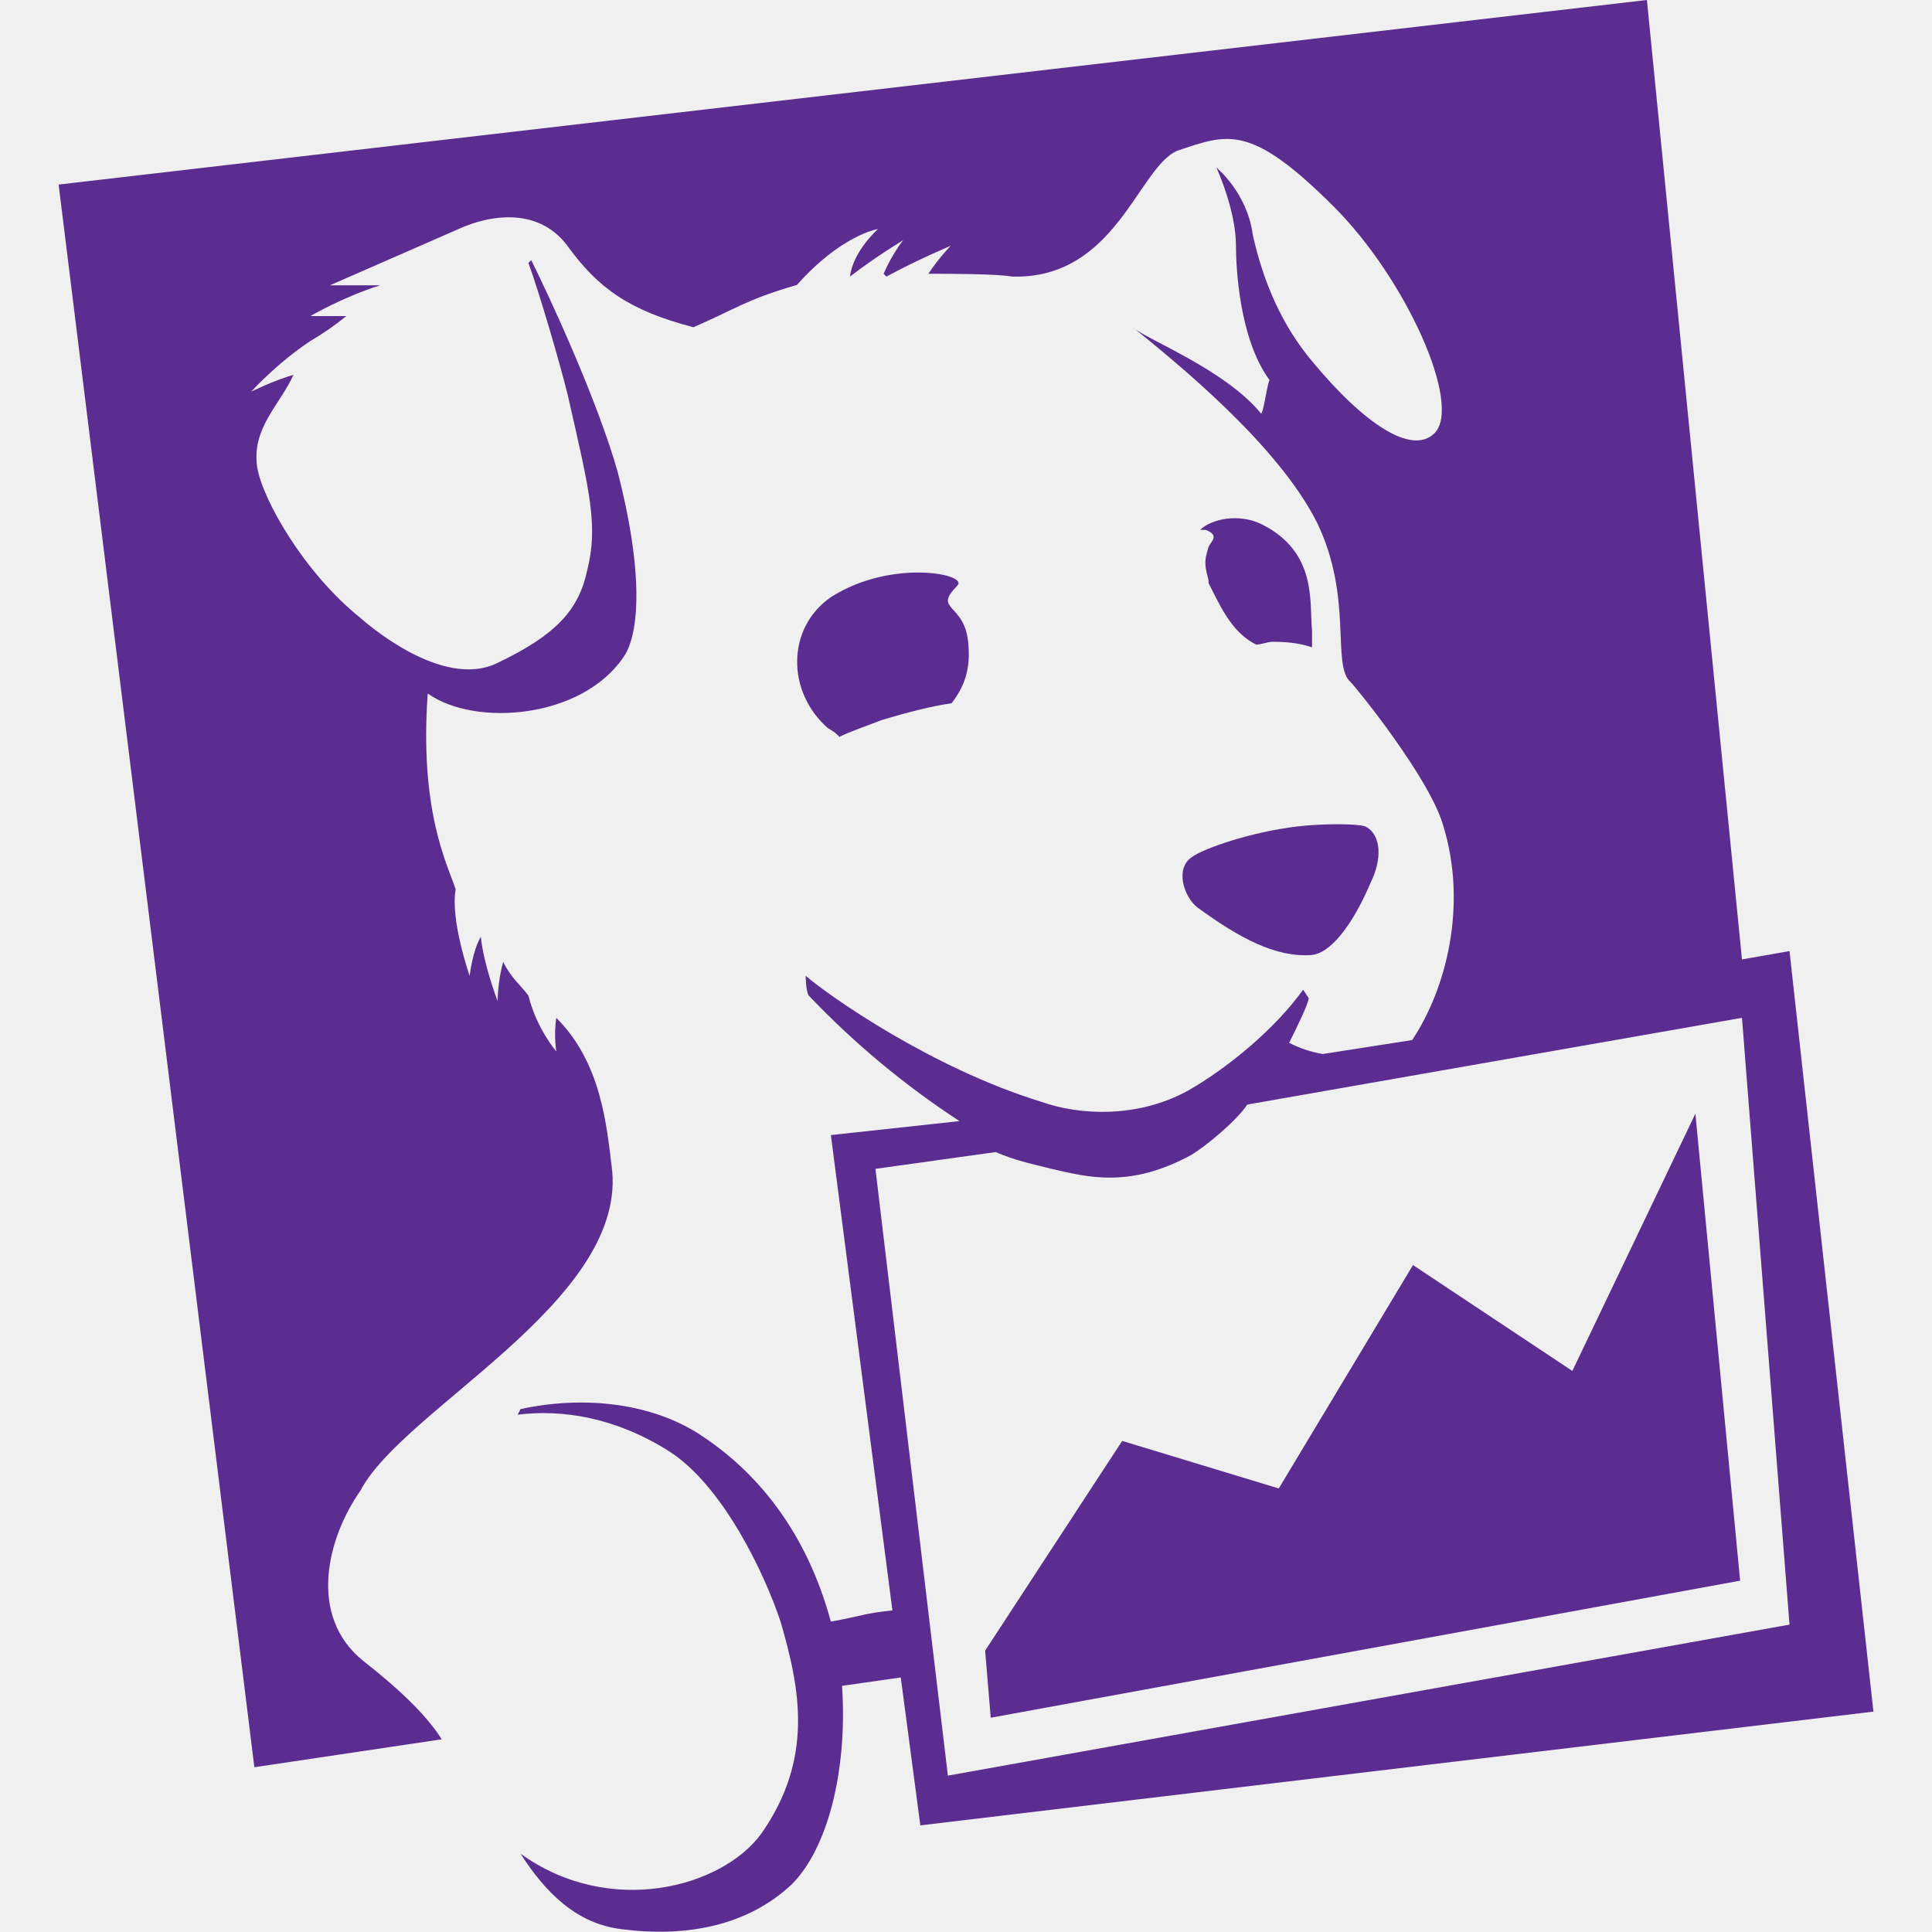
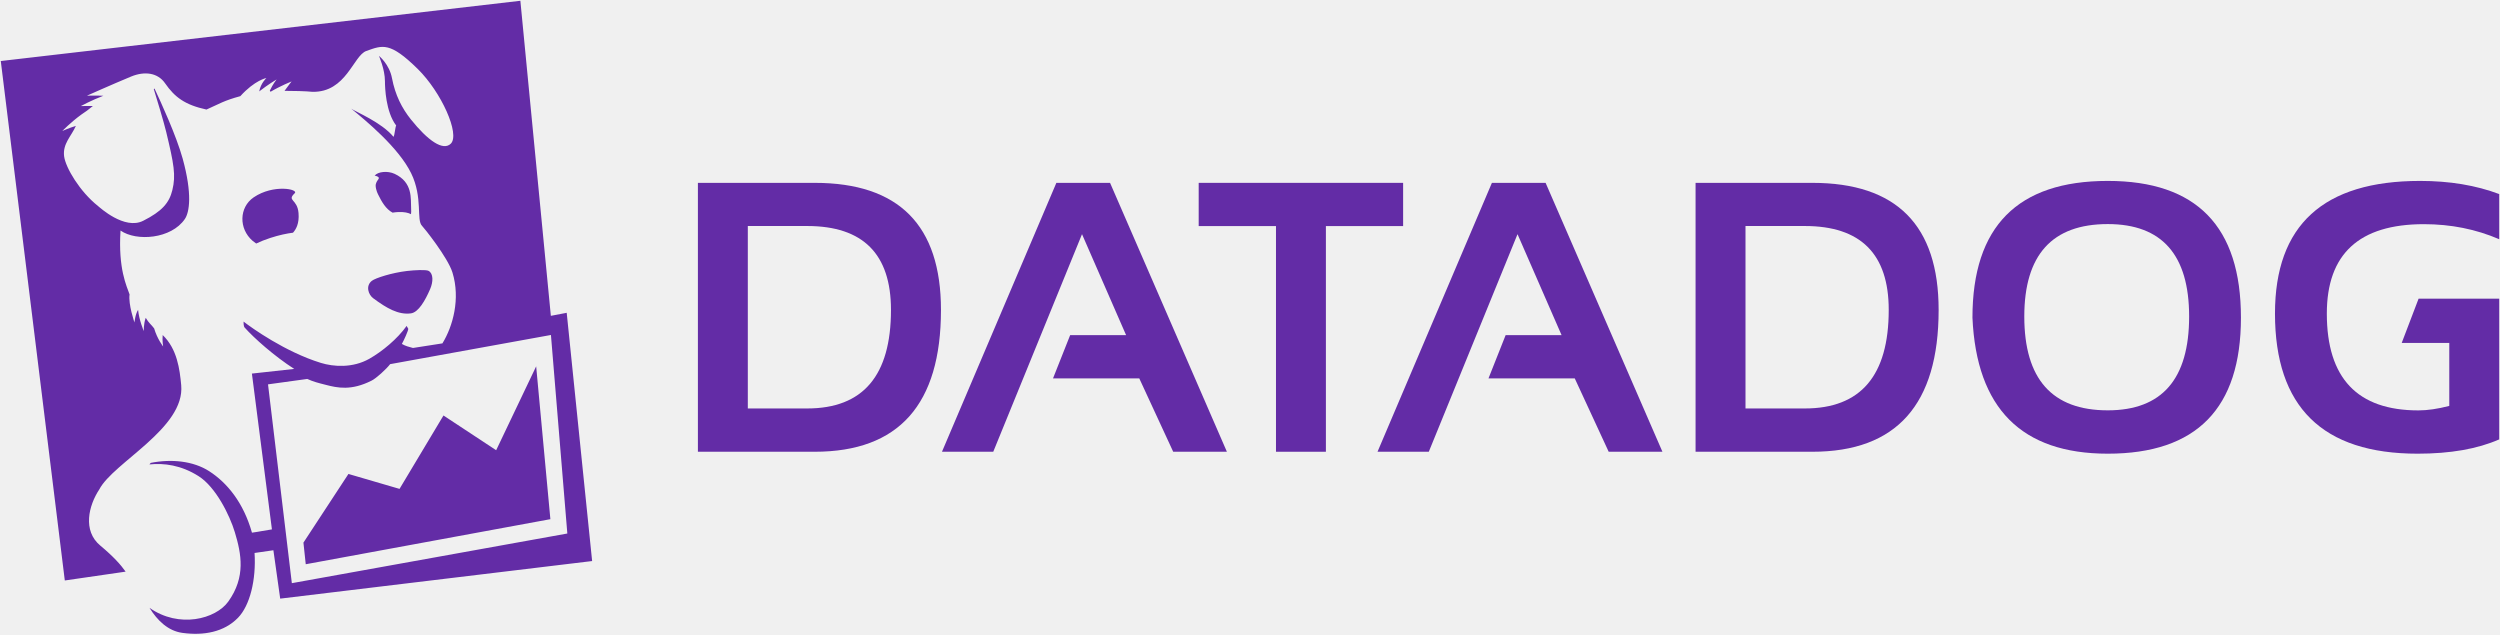
- <svg xmlns="http://www.w3.org/2000/svg" height="64" width="64">
-   <mask id="a" height="69" maskUnits="userSpaceOnUse" width="64.6" x=".1" y="0">
-     <g filter="url(#b)">
-       <path d="m64.8 0h-64.7v69h64.7z" fill="#fff" />
+ <svg xmlns="http://www.w3.org/2000/svg" version="1.1" id="Layer_1" x="0px" y="0px" viewBox="0 0 800.5 203.19" style="enable-background:new 0 0 800.5 203.19;" xml:space="preserve">
+   <style type="text/css">
+ 	.st0{fill-rule:evenodd;clip-rule:evenodd;fill:#632CA6;}
+ </style>
+   <g>
+     <g>
+       <path class="st0" d="M260.87,144.65h-37.4v-86.1h37.4c26.94,0,40.43,13.57,40.43,40.7C301.29,129.51,287.81,144.65,260.87,144.65z     M239.45,130.79h19c17.9,0,26.84-10.51,26.84-31.55c0-17.91-8.95-26.87-26.84-26.87h-19L239.45,130.79L239.45,130.79z" />
+       <polygon class="st0" points="318.04,144.65 301.62,144.65 338.25,58.55 355.44,58.55 392.85,144.65 375.66,144.65 364.8,121.17     337.17,121.17 342.66,107.32 360.58,107.32 346.46,74.98   " />
+       <polygon class="st0" points="383.82,58.55 449.28,58.55 449.28,72.39 424.55,72.39 424.55,144.65 408.57,144.65 408.57,72.39     383.82,72.39   " />
+       <polygon class="st0" points="457.5,144.65 441.08,144.65 477.71,58.55 494.9,58.55 532.31,144.65 515.1,144.65 504.24,121.17     476.61,121.17 482.1,107.32 500.02,107.32 485.91,74.98   " />
+       <path class="st0" d="M580.32,144.65h-37.4v-86.1h37.4c26.96,0,40.43,13.57,40.43,40.7C620.75,129.51,607.28,144.65,580.32,144.65z     M558.91,130.79h19c17.89,0,26.86-10.51,26.86-31.55c0-17.91-8.96-26.87-26.86-26.87h-19V130.79z" />
+       <path class="st0" d="M631.58,101.72c0-29.2,14.45-43.79,43.33-43.79c28.44,0,42.64,14.59,42.64,43.79    c0,29.03-14.21,43.55-42.64,43.55C647.31,145.27,632.87,130.75,631.58,101.72z M674.91,131.39c17.36,0,26.05-10.01,26.05-30.05    c0-19.72-8.69-29.59-26.05-29.59c-17.82,0-26.73,9.87-26.73,29.59C648.18,121.38,657.09,131.39,674.91,131.39z" />
+       <path class="st0" d="M784.26,109.81v20.16c-3.69,0.96-6.99,1.44-9.9,1.44c-19.55,0-29.31-10.34-29.31-31.01    c0-19.09,10.36-28.62,31.07-28.62c8.65,0,16.69,1.61,24.13,4.82V62.14c-7.44-2.8-15.89-4.21-25.34-4.21    c-30.97,0-46.46,14.15-46.46,42.47c0,29.9,15.22,44.87,45.67,44.87c10.47,0,19.17-1.52,26.13-4.58V95.64h-25.82l-5.4,14.16    L784.26,109.81L784.26,109.81z" />
    </g>
-   </mask>
-   <filter id="b" filterUnits="userSpaceOnUse" height="69" width="64.6" x=".1" y="0">
-     <feColorMatrix values="1 0 0 0 0 0 1 0 0 0 0 0 1 0 0 0 0 0 1 0" />
-   </filter>
-   <g fill="#5c2d90">
-     <path d="m57.705 33.717 1.575 20.1-27.88 5.003-2.4-20.1 3.983-.556c.648.278 1.112.37 1.853.556 1.204.278 2.594.648 4.63-.463.463-.278 1.482-1.112 1.853-1.667zm-43.073 23.9c-.463-.74-1.297-1.575-2.594-2.594-1.853-1.482-1.204-4.076-.093-5.65 1.4-2.686 8.707-6.206 8.337-10.56-.185-1.575-.37-3.613-1.853-5.095-.093.556 0 1.112 0 1.112s-.648-.74-.926-1.853c-.278-.37-.556-.556-.834-1.112-.185.648-.185 1.297-.185 1.297s-.463-1.204-.556-2.13c-.278.463-.37 1.297-.37 1.297s-.648-1.853-.463-2.87c-.278-.834-1.204-2.594-.926-6.484 1.575 1.112 5.095.834 6.484-1.204.463-.648.74-2.5-.185-6.114-.648-2.316-2.223-5.743-2.87-7.04l-.093.093c.37 1.02 1.02 3.242 1.297 4.354.74 3.242 1.02 4.354.648 5.836-.278 1.297-1.02 2.13-2.964 3.057-1.853.926-4.446-1.4-4.54-1.482-1.853-1.482-3.242-3.9-3.427-5.002-.185-1.297.74-2.038 1.204-3.057-.648.185-1.4.556-1.4.556s.834-.926 1.945-1.667a9.43 9.43 0 0 0 1.204-.834h-1.192s1.112-.648 2.316-1.02h-1.666l4.446-1.945c1.4-.556 2.686-.37 3.427.648 1.02 1.4 2.038 2.13 4.168 2.686 1.297-.556 1.76-.926 3.427-1.4 1.482-1.667 2.686-1.853 2.686-1.853s-.834.74-.926 1.575c.834-.648 1.76-1.204 1.76-1.204s-.37.463-.648 1.112l.093.093c1.02-.556 2.13-1.02 2.13-1.02s-.37.37-.74.926c.74 0 2.223 0 2.78.093 3.427.093 4.168-3.613 5.465-4.168 1.667-.556 2.408-.926 5.187 1.853 2.408 2.408 4.26 6.577 3.335 7.503-.74.74-2.316-.278-4.076-2.408-.926-1.112-1.575-2.5-1.945-4.168-.185-1.4-1.204-2.223-1.204-2.223s.648 1.4.648 2.594c0 .648.093 3.057 1.112 4.446-.093.185-.185 1.02-.278 1.112-1.204-1.482-3.9-2.5-4.26-2.87 1.482 1.204 4.817 3.9 6.114 6.484 1.204 2.5.463 4.724 1.112 5.28.185.185 2.594 3.15 3.057 4.724.834 2.686.093 5.465-1.02 7.132l-2.964.463a3.92 3.92 0 0 1 -1.112-.371c.185-.37.648-1.297.648-1.482l-.185-.278c-.926 1.297-2.5 2.594-3.798 3.335-1.667.926-3.613.834-4.9.37-3.613-1.112-7.04-3.52-7.78-4.168 0 0 0 .463.093.648a28.07 28.07 0 0 0 5.002 4.168l-4.26.463 2.038 15.747c-.926.093-1.02.185-2.038.37-.834-3.057-2.5-5.002-4.354-6.206-1.575-1.02-3.798-1.297-5.928-.834l-.093.185c1.482-.185 3.242.093 5.002 1.204s3.15 3.983 3.705 5.65c.648 2.223 1.112 4.54-.648 7.04-1.297 1.76-5.002 2.78-7.966.648.834 1.297 1.853 2.316 3.335 2.5 2.13.278 4.168-.093 5.65-1.482 1.204-1.204 1.853-3.798 1.667-6.577l1.945-.278.648 4.9 31.573-3.768-2.78-25.195-1.575.278-3.149-31.783-52.614 6.114 6.484 52.428z" mask="url(#a)" />
-     <path d="m39.665 30.06c1.4 1.02 2.594 1.667 3.798 1.575.74-.093 1.482-1.297 1.945-2.408.37-.74.37-1.575-.185-1.853-.278-.093-1.4-.093-2.223 0-1.575.185-3.15.74-3.52 1.02-.556.37-.278 1.297.185 1.667m.37-10.84v.093l.093.185c.37.74.74 1.482 1.482 1.853.185 0 .37-.093.556-.093.648 0 1.02.093 1.297.185v-.556c-.093-.926.185-2.594-1.667-3.52-.74-.37-1.667-.185-2.038.185h.185c.463.185.185.37.093.556-.093.37-.185.463 0 1.112" />
-     <path d="m31.698 19.407c.463-.37-2.13-.926-4.168.37-1.482 1.02-1.482 3.15-.093 4.354a1.27 1.27 0 0 1 .37.278c.37-.185.926-.37 1.4-.556.926-.278 1.667-.463 2.316-.556.278-.37.648-.926.556-1.945-.093-1.4-1.204-1.112-.37-1.945m15.098 22.5-4.446 7.4-5.187-1.575-4.54 6.947.185 2.223 24.825-4.54-1.482-15.47-4.076 8.522z" />
+     <g>
+       <g>
+         <path class="st0" d="M158.87,144.16L142,133.04l-14.07,23.5l-16.36-4.78l-14.41,21.99l0.74,6.92l78.33-14.43l-4.55-48.94     L158.87,144.16z M85.82,123.07l12.57-1.73c2.03,0.91,3.45,1.26,5.89,1.88c3.8,0.99,8.19,1.94,14.7-1.34     c1.51-0.75,4.67-3.64,5.94-5.28l51.49-9.34l5.25,63.57l-88.21,15.9L85.82,123.07z M181.46,100.16l-5.08,0.97L166.62,0.25     L0.25,19.54l20.5,166.33l19.47-2.83c-1.55-2.22-3.98-4.91-8.11-8.35c-5.74-4.76-3.71-12.86-0.32-17.97     c4.47-8.63,27.54-19.61,26.23-33.41c-0.47-5.02-1.27-11.55-5.93-16.03c-0.17,1.86,0.14,3.65,0.14,3.65s-1.91-2.44-2.87-5.77     c-0.95-1.28-1.69-1.68-2.7-3.39c-0.72,1.97-0.62,4.26-0.62,4.26s-1.56-3.7-1.82-6.82c-0.93,1.4-1.16,4.05-1.16,4.05     s-2.03-5.83-1.57-8.97c-0.93-2.73-3.68-8.15-2.9-20.47c5.08,3.56,16.26,2.71,20.61-3.71c1.45-2.13,2.44-7.93-0.72-19.36     c-2.03-7.33-7.05-18.25-9.01-22.4l-0.23,0.17c1.03,3.34,3.16,10.33,3.98,13.73c2.47,10.29,3.13,13.87,1.97,18.61     c-0.99,4.12-3.35,6.82-9.35,9.84c-6,3.03-13.96-4.34-14.47-4.74c-5.83-4.64-10.34-12.22-10.84-15.9     c-0.52-4.03,2.32-6.45,3.76-9.74c-2.05,0.59-4.34,1.63-4.34,1.63s2.73-2.83,6.1-5.27c1.4-0.92,2.21-1.51,3.68-2.73     c-2.13-0.03-3.86,0.02-3.86,0.02s3.55-1.92,7.23-3.31c-2.69-0.12-5.27-0.02-5.27-0.02S35.75,27.1,42,24.5     c4.3-1.76,8.5-1.24,10.86,2.17c3.1,4.47,6.35,6.9,13.25,8.41c4.24-1.88,5.52-2.84,10.84-4.29c4.68-5.15,8.36-5.82,8.36-5.82     s-1.82,1.67-2.31,4.3c2.66-2.09,5.57-3.84,5.57-3.84s-1.13,1.39-2.18,3.6l0.24,0.36c3.1-1.86,6.74-3.32,6.74-3.32     s-1.04,1.32-2.26,3.02c2.34-0.02,7.08,0.1,8.91,0.31c10.86,0.24,13.11-11.6,17.28-13.08c5.22-1.86,7.55-2.99,16.44,5.74     c7.63,7.5,13.59,20.91,10.63,23.92c-2.48,2.49-7.38-0.97-12.8-7.74c-2.87-3.58-5.03-7.81-6.05-13.19     c-0.86-4.54-4.19-7.17-4.19-7.17s1.93,4.31,1.93,8.11c0,2.08,0.26,9.84,3.59,14.19c-0.33,0.64-0.48,3.15-0.85,3.63     c-3.87-4.68-12.19-8.03-13.54-9.02c4.59,3.76,15.14,12.4,19.19,20.68c3.83,7.83,1.57,15.01,3.51,16.87     c0.55,0.53,8.24,10.11,9.72,14.93c2.58,8.39,0.15,17.21-3.22,22.68l-9.43,1.47c-1.38-0.38-2.31-0.58-3.55-1.29     c0.68-1.21,2.04-4.22,2.05-4.84l-0.53-0.93c-2.94,4.16-7.85,8.2-11.94,10.52c-5.35,3.03-11.51,2.56-15.52,1.32     c-11.39-3.51-22.16-11.21-24.75-13.23c0,0-0.08,1.61,0.41,1.98c2.87,3.24,9.45,9.1,15.81,13.18l-13.55,1.49l6.41,49.89     c-2.84,0.41-3.28,0.61-6.39,1.05c-2.74-9.68-7.98-16.01-13.71-19.69c-5.05-3.25-12.02-3.98-18.7-2.66l-0.43,0.5     c4.64-0.48,10.12,0.19,15.74,3.75c5.52,3.49,9.97,12.51,11.61,17.94c2.1,6.94,3.55,14.36-2.1,22.23     c-4.02,5.59-15.74,8.68-25.22,2c2.53,4.07,5.95,7.4,10.55,8.02c6.84,0.93,13.33-0.26,17.79-4.84c3.81-3.92,5.84-12.12,5.3-20.75     l6.03-0.87l2.18,15.49l99.88-12.03L181.46,100.16z M120.69,58.08c-0.28,0.64-0.72,1.05-0.06,3.12l0.04,0.12l0.1,0.27l0.27,0.62     c1.19,2.42,2.49,4.71,4.66,5.88c0.56-0.09,1.15-0.16,1.75-0.19c2.04-0.09,3.33,0.23,4.15,0.68c0.07-0.41,0.09-1,0.04-1.88     c-0.16-3.07,0.61-8.29-5.29-11.04c-2.23-1.03-5.35-0.72-6.39,0.58c0.19,0.02,0.36,0.06,0.49,0.11     C122.04,56.89,120.98,57.43,120.69,58.08 M137.23,86.73c-0.77-0.43-4.39-0.26-6.93,0.04c-4.84,0.57-10.07,2.25-11.22,3.14     c-2.08,1.61-1.14,4.42,0.4,5.57c4.32,3.22,8.1,5.39,12.09,4.86c2.45-0.32,4.61-4.2,6.14-7.73     C138.77,90.19,138.77,87.58,137.23,86.73 M94.36,61.88c1.37-1.3-6.8-3-13.14,1.32c-4.67,3.19-4.82,10.03-0.35,13.9     c0.45,0.38,0.82,0.66,1.16,0.88c1.31-0.62,2.8-1.24,4.51-1.79c2.9-0.94,5.3-1.43,7.28-1.68c0.95-1.06,2.05-2.92,1.77-6.29     C95.22,63.63,91.75,64.36,94.36,61.88" />
+       </g>
+     </g>
  </g>
</svg>
